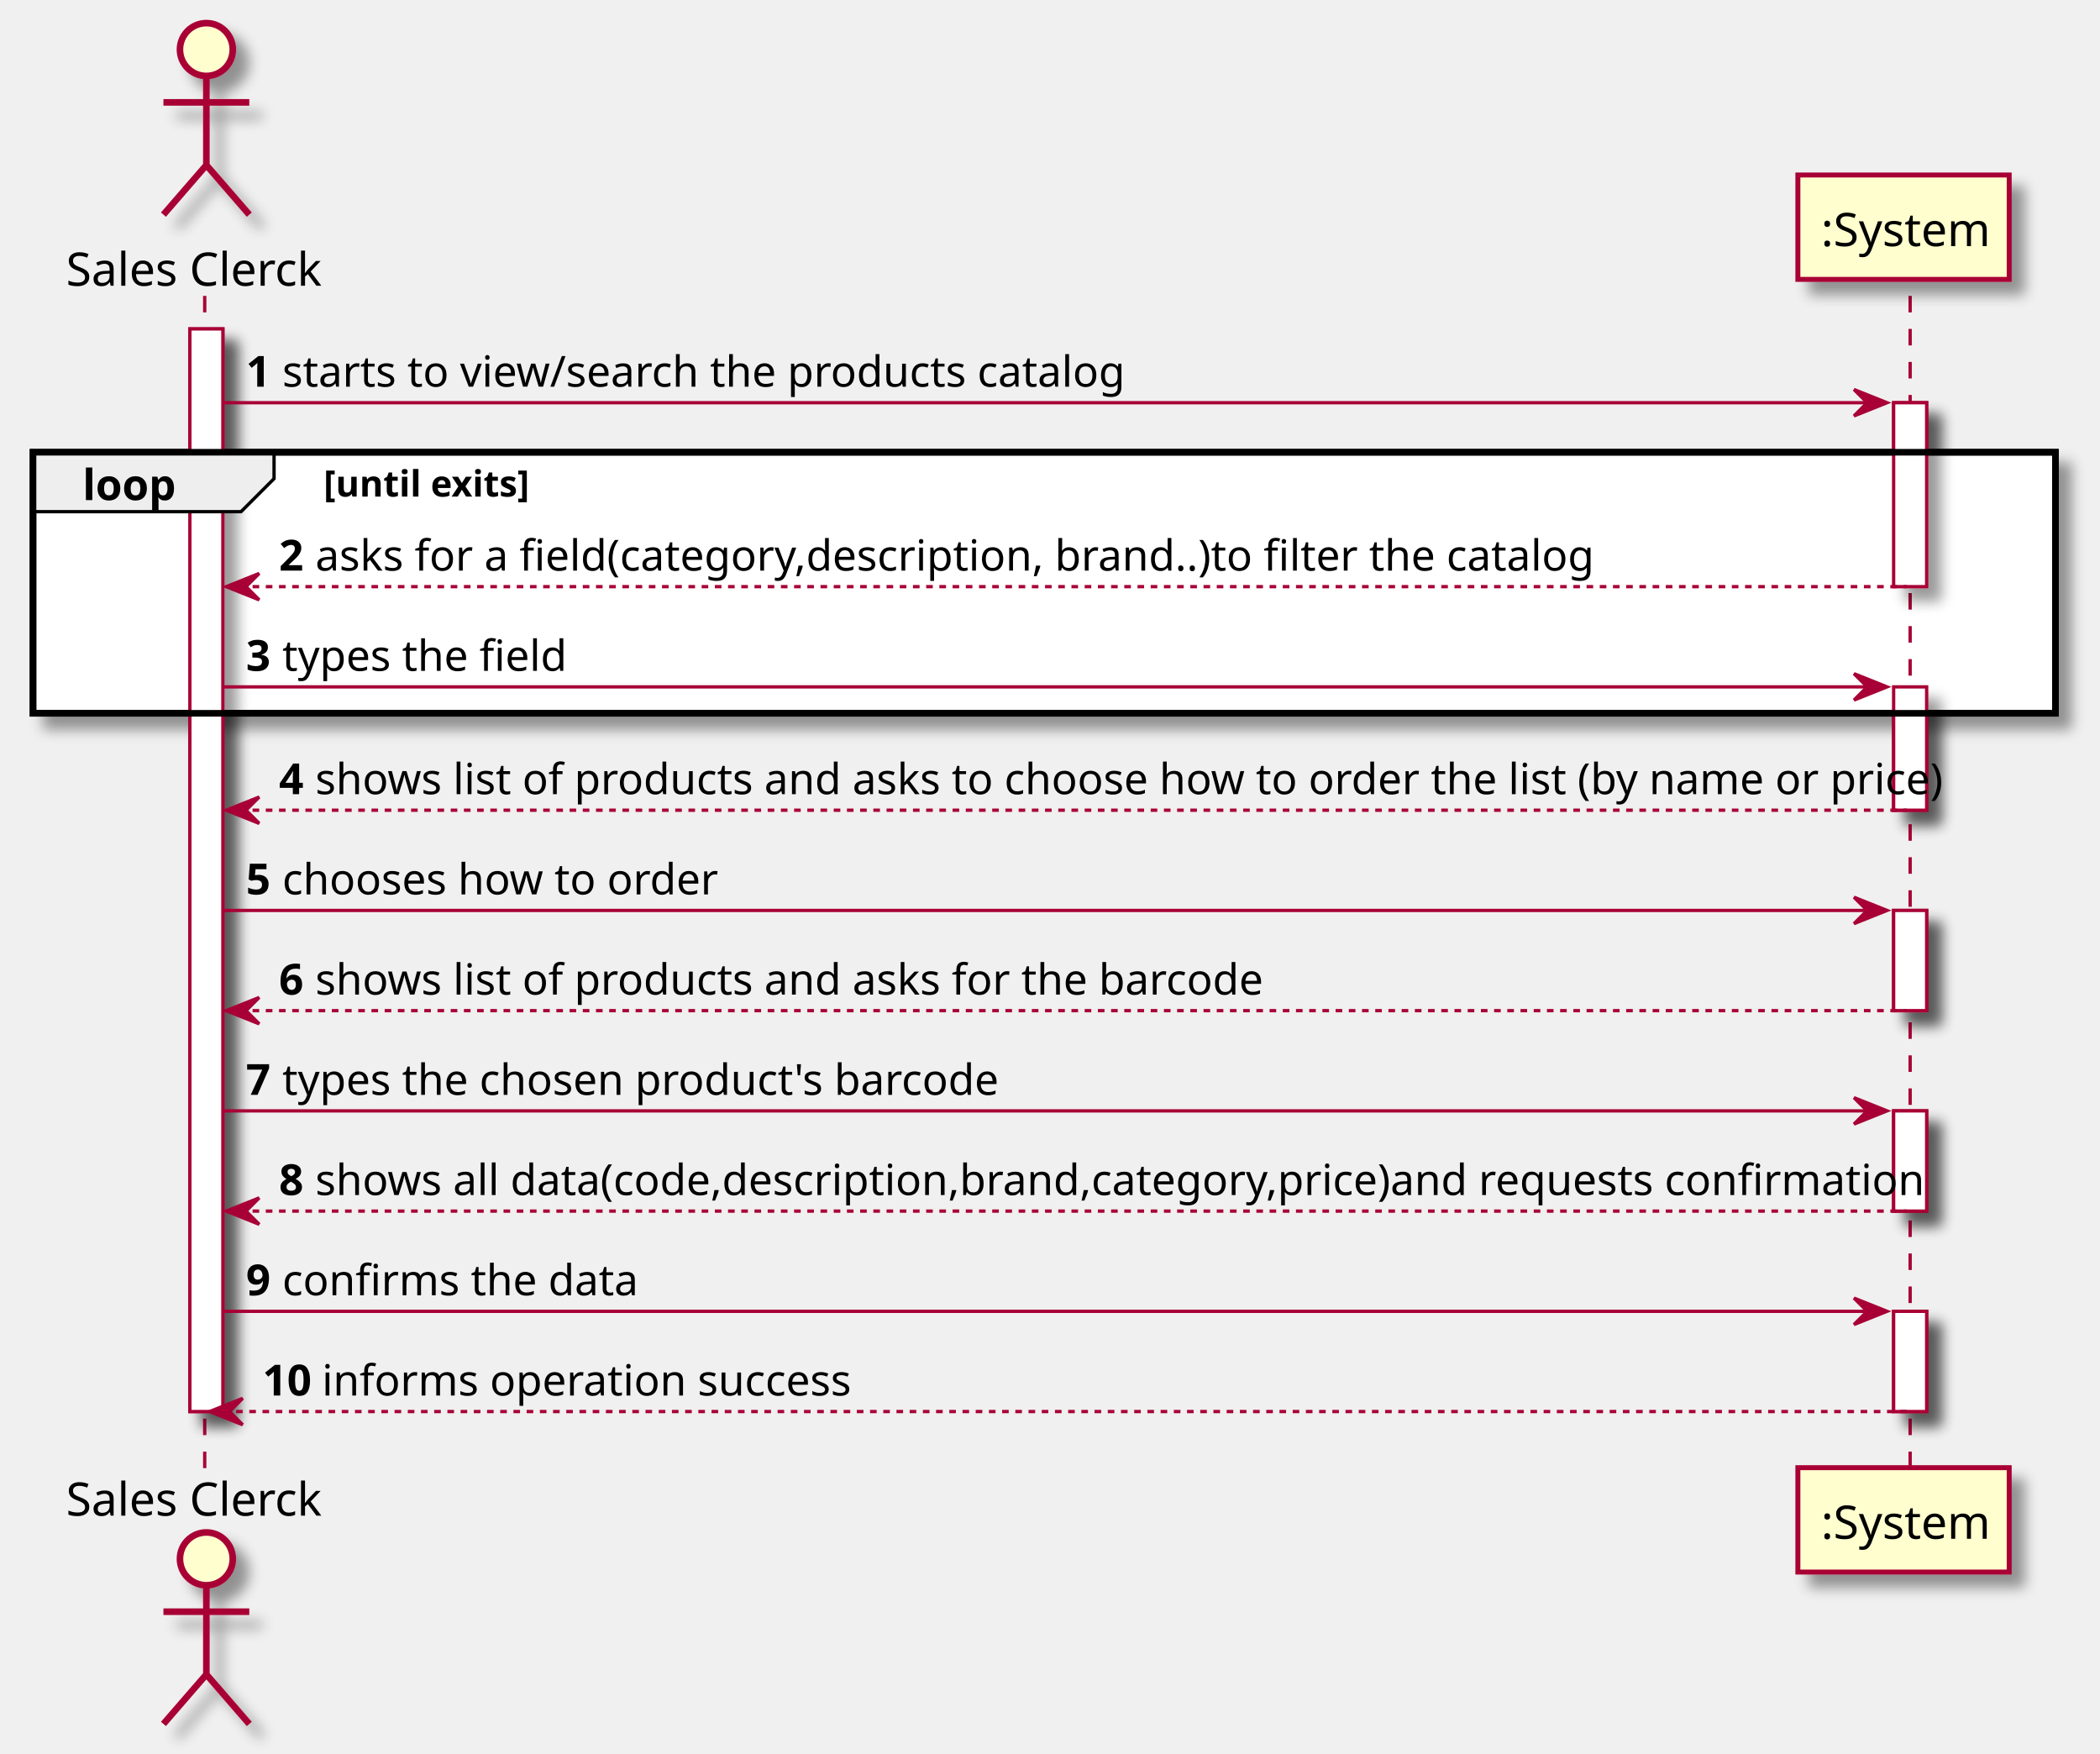
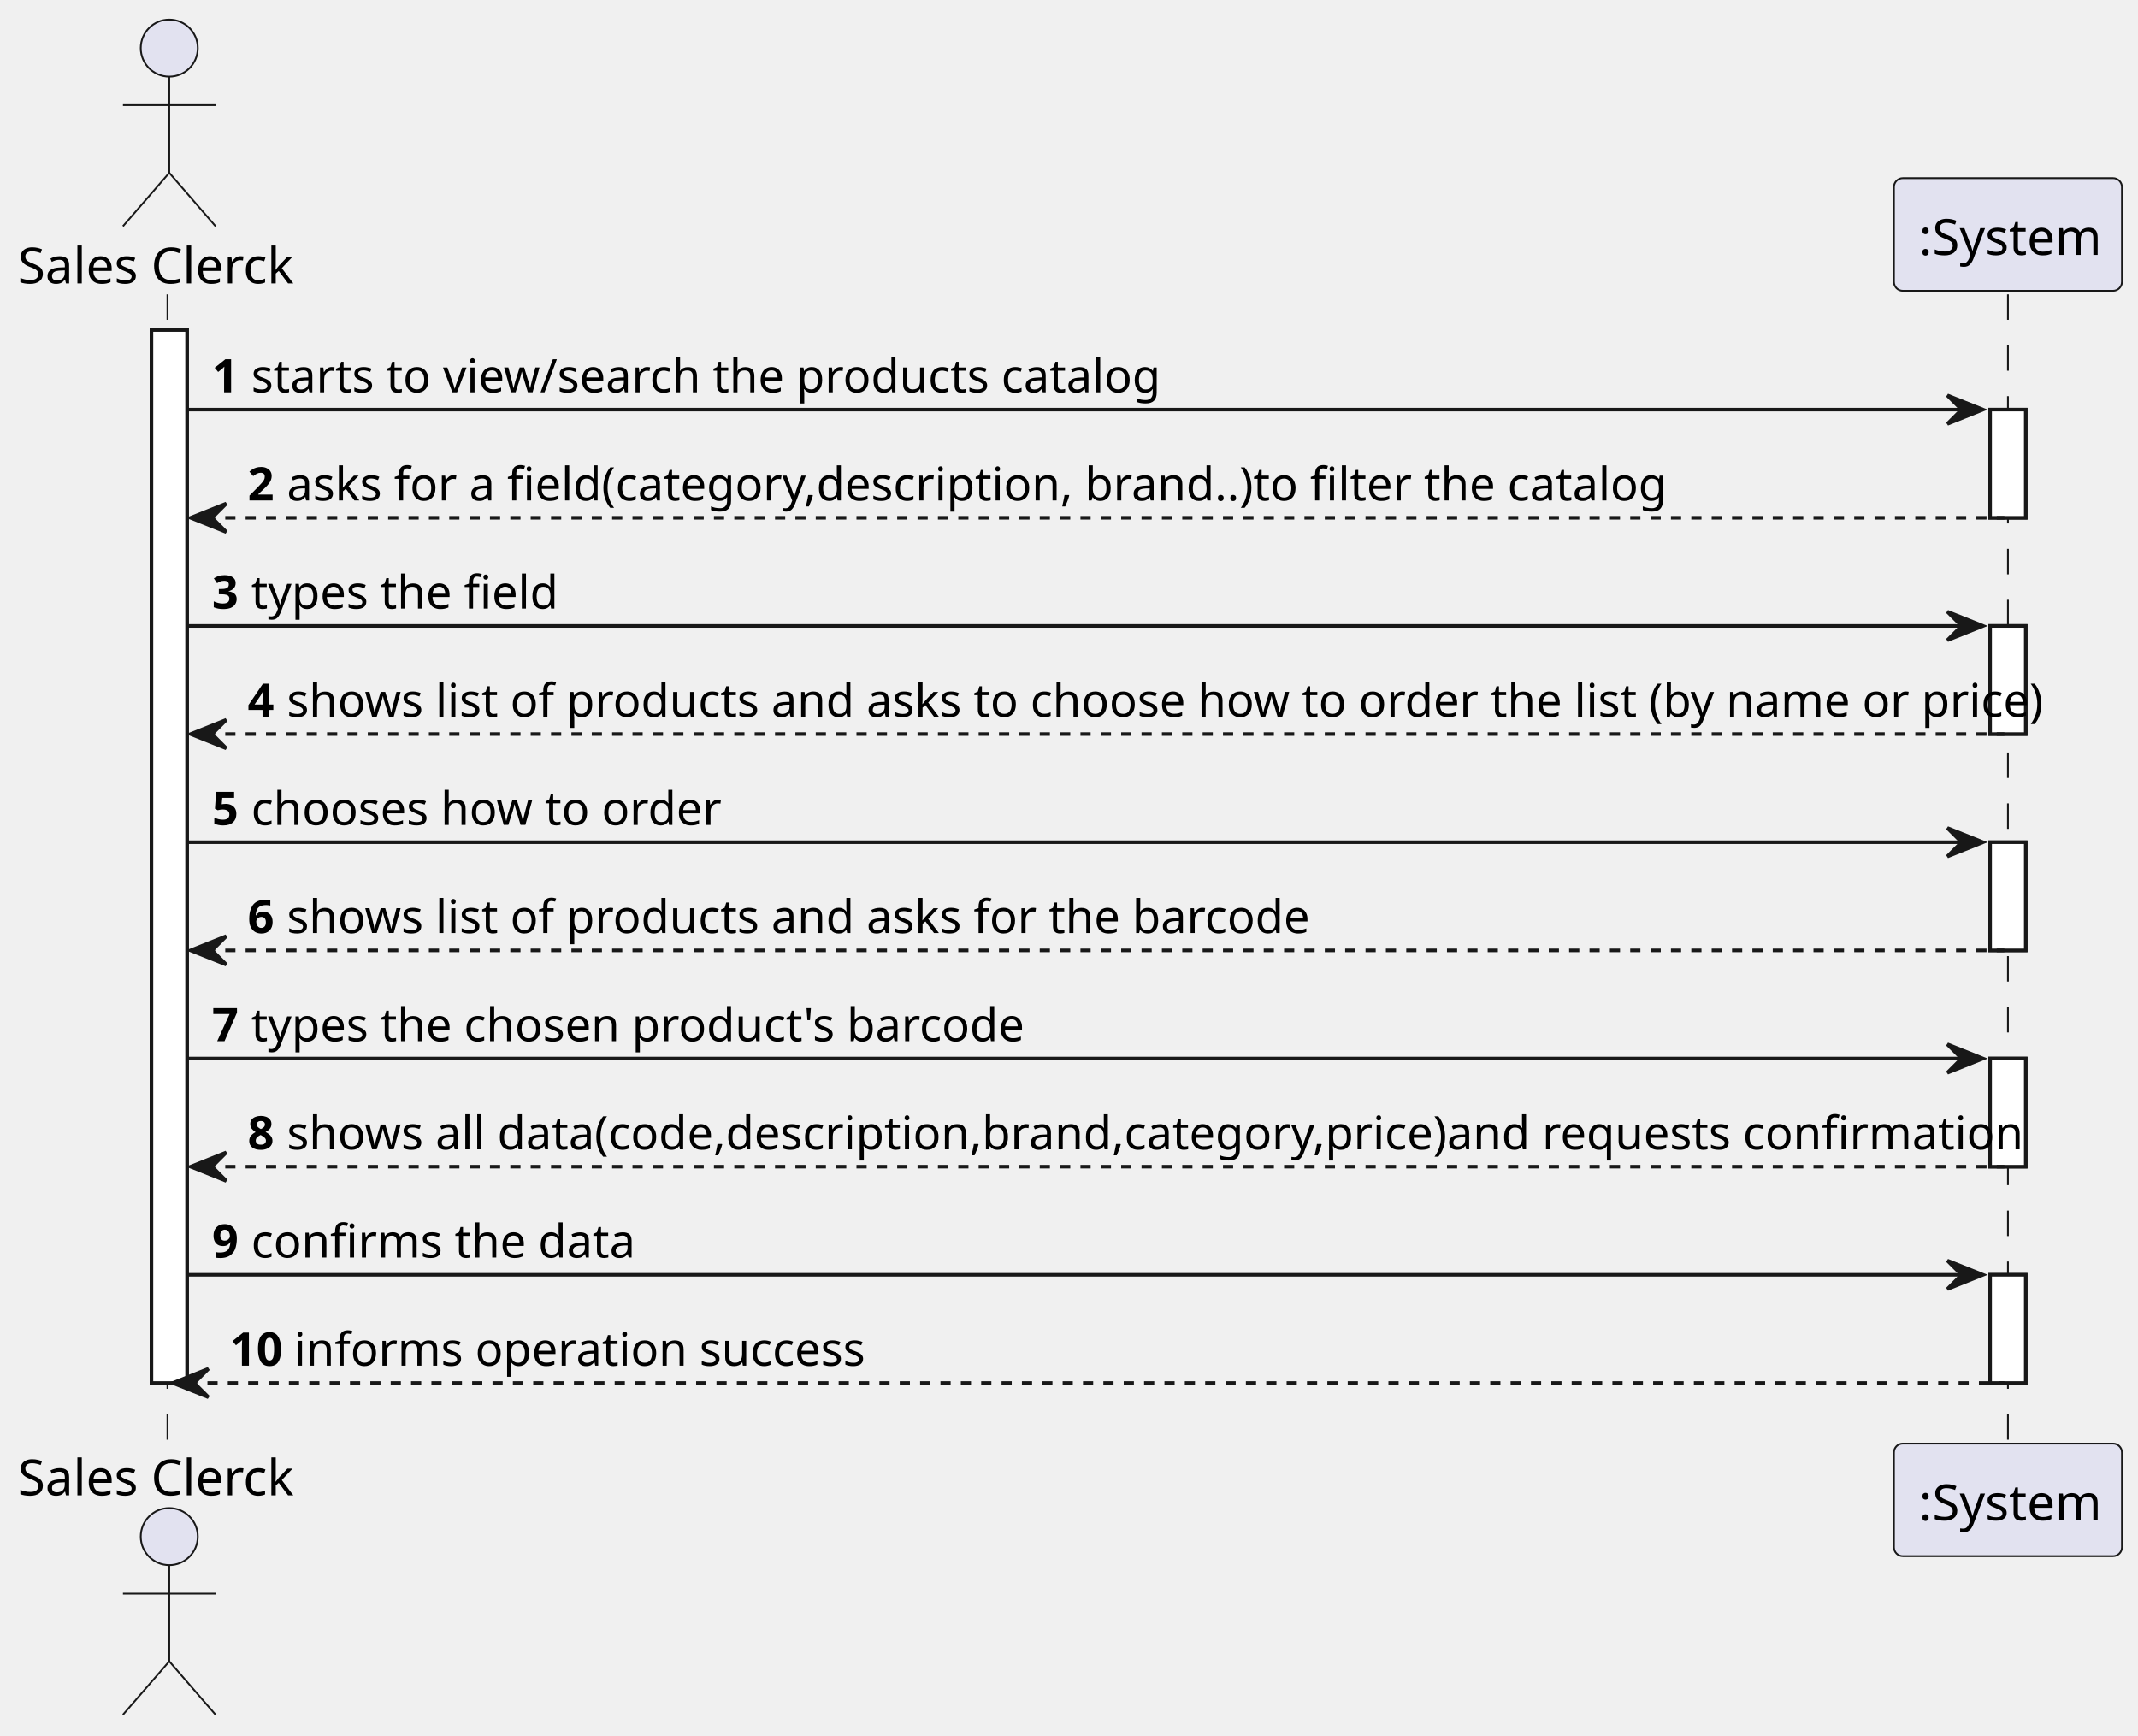
- <svg xmlns="http://www.w3.org/2000/svg" contentScriptType="application/ecmascript" contentStyleType="text/css" height="531px" preserveAspectRatio="none" style="width:636px;height:531px;background:#FFFFFF;" version="1.1" viewBox="0 0 636 531" width="636px" zoomAndPan="magnify">
-   <defs>
-     <filter height="300%" id="f12tvlnhdv7k76" width="300%" x="-1" y="-1">
-       <feGaussianBlur result="blurOut" stdDeviation="2.0" />
-       <feColorMatrix in="blurOut" result="blurOut2" type="matrix" values="0 0 0 0 0 0 0 0 0 0 0 0 0 0 0 0 0 0 .4 0" />
-       <feOffset dx="4.0" dy="4.0" in="blurOut2" result="blurOut3" />
-       <feBlend in="SourceGraphic" in2="blurOut3" mode="normal" />
-     </filter>
-   </defs>
+ <svg xmlns="http://www.w3.org/2000/svg" contentStyleType="text/css" height="341.6px" preserveAspectRatio="none" style="width:420px;height:341px;background:#FFFFFF;" version="1.1" viewBox="0 0 420 341" width="420.7px" zoomAndPan="magnify">
+   <defs />
  <g>
-     <rect fill="#FFFFFF" filter="url(#f12tvlnhdv7k76)" height="327.867" style="stroke:#A80036;stroke-width:1.0;" width="10" x="57.5" y="99.609" />
-     <rect fill="#FFFFFF" filter="url(#f12tvlnhdv7k76)" height="55.703" style="stroke:#A80036;stroke-width:1.0;" width="10" x="573.5" y="121.961" />
-     <rect fill="#FFFFFF" filter="url(#f12tvlnhdv7k76)" height="37.352" style="stroke:#A80036;stroke-width:1.0;" width="10" x="573.5" y="208.016" />
-     <rect fill="#FFFFFF" filter="url(#f12tvlnhdv7k76)" height="30.352" style="stroke:#A80036;stroke-width:1.0;" width="10" x="573.5" y="275.719" />
-     <rect fill="#FFFFFF" filter="url(#f12tvlnhdv7k76)" height="30.352" style="stroke:#A80036;stroke-width:1.0;" width="10" x="573.5" y="336.422" />
-     <rect fill="#FFFFFF" filter="url(#f12tvlnhdv7k76)" height="30.352" style="stroke:#A80036;stroke-width:1.0;" width="10" x="573.5" y="397.125" />
-     <rect fill="#FFFFFF" filter="url(#f12tvlnhdv7k76)" height="79.055" style="stroke:#000000;stroke-width:2.0;" width="612.5" x="10" y="136.961" />
-     <line style="stroke:#A80036;stroke-width:1.0;stroke-dasharray:5.0,5.0;" x1="62" x2="62" y1="89.609" y2="445.477" />
-     <line style="stroke:#A80036;stroke-width:1.0;stroke-dasharray:5.0,5.0;" x1="578.5" x2="578.5" y1="89.609" y2="445.477" />
-     <text fill="#000000" font-family="sans-serif" font-size="14" lengthAdjust="spacing" textLength="79" x="20" y="86.533">Sales Clerck</text>
-     <ellipse cx="62.5" cy="15" fill="#FEFECE" filter="url(#f12tvlnhdv7k76)" rx="8" ry="8" style="stroke:#A80036;stroke-width:2.0;" />
-     <path d="M62.5,23 L62.5,50 M49.5,31 L75.5,31 M62.5,50 L49.5,65 M62.5,50 L75.5,65 " fill="none" filter="url(#f12tvlnhdv7k76)" style="stroke:#A80036;stroke-width:2.0;" />
-     <text fill="#000000" font-family="sans-serif" font-size="14" lengthAdjust="spacing" textLength="79" x="20" y="459.01">Sales Clerck</text>
-     <ellipse cx="62.5" cy="472.086" fill="#FEFECE" filter="url(#f12tvlnhdv7k76)" rx="8" ry="8" style="stroke:#A80036;stroke-width:2.0;" />
-     <path d="M62.5,480.086 L62.5,507.086 M49.5,488.086 L75.5,488.086 M62.5,507.086 L49.5,522.086 M62.5,507.086 L75.5,522.086 " fill="none" filter="url(#f12tvlnhdv7k76)" style="stroke:#A80036;stroke-width:2.0;" />
-     <rect fill="#FEFECE" filter="url(#f12tvlnhdv7k76)" height="31.609" style="stroke:#A80036;stroke-width:1.5;" width="64" x="544.5" y="53" />
-     <text fill="#000000" font-family="sans-serif" font-size="14" lengthAdjust="spacing" textLength="50" x="551.5" y="74.533">:System</text>
-     <rect fill="#FEFECE" filter="url(#f12tvlnhdv7k76)" height="31.609" style="stroke:#A80036;stroke-width:1.5;" width="64" x="544.5" y="444.477" />
-     <text fill="#000000" font-family="sans-serif" font-size="14" lengthAdjust="spacing" textLength="50" x="551.5" y="466.01">:System</text>
-     <rect fill="#FFFFFF" filter="url(#f12tvlnhdv7k76)" height="327.867" style="stroke:#A80036;stroke-width:1.0;" width="10" x="57.5" y="99.609" />
-     <rect fill="#FFFFFF" filter="url(#f12tvlnhdv7k76)" height="55.703" style="stroke:#A80036;stroke-width:1.0;" width="10" x="573.5" y="121.961" />
-     <rect fill="#FFFFFF" filter="url(#f12tvlnhdv7k76)" height="37.352" style="stroke:#A80036;stroke-width:1.0;" width="10" x="573.5" y="208.016" />
-     <rect fill="#FFFFFF" filter="url(#f12tvlnhdv7k76)" height="30.352" style="stroke:#A80036;stroke-width:1.0;" width="10" x="573.5" y="275.719" />
-     <rect fill="#FFFFFF" filter="url(#f12tvlnhdv7k76)" height="30.352" style="stroke:#A80036;stroke-width:1.0;" width="10" x="573.5" y="336.422" />
-     <rect fill="#FFFFFF" filter="url(#f12tvlnhdv7k76)" height="30.352" style="stroke:#A80036;stroke-width:1.0;" width="10" x="573.5" y="397.125" />
-     <polygon fill="#A80036" points="561.5,117.961,571.5,121.961,561.5,125.961,565.5,121.961" style="stroke:#A80036;stroke-width:1.0;" />
-     <line style="stroke:#A80036;stroke-width:1.0;" x1="67.5" x2="567.5" y1="121.961" y2="121.961" />
-     <text fill="#000000" font-family="sans-serif" font-size="13" font-weight="bold" lengthAdjust="spacing" textLength="7" x="74.5" y="117.105">1</text>
-     <text fill="#000000" font-family="sans-serif" font-size="13" lengthAdjust="spacing" textLength="241" x="85.5" y="117.105">starts to view/search the products catalog</text>
-     <path d="M10,136.961 L83,136.961 L83,144.961 L73,154.961 L10,154.961 L10,136.961 " fill="#EEEEEE" style="stroke:#000000;stroke-width:1.0;" />
-     <rect fill="none" height="79.055" style="stroke:#000000;stroke-width:2.0;" width="612.5" x="10" y="136.961" />
-     <text fill="#000000" font-family="sans-serif" font-size="13" font-weight="bold" lengthAdjust="spacing" textLength="28" x="25" y="151.456">loop</text>
-     <text fill="#000000" font-family="sans-serif" font-size="11" font-weight="bold" lengthAdjust="spacing" textLength="62" x="98" y="150.38">[until exits]</text>
-     <polygon fill="#A80036" points="78.5,173.664,68.5,177.664,78.5,181.664,74.5,177.664" style="stroke:#A80036;stroke-width:1.0;" />
-     <line style="stroke:#A80036;stroke-width:1.0;stroke-dasharray:2.0,2.0;" x1="72.5" x2="577.5" y1="177.664" y2="177.664" />
-     <text fill="#000000" font-family="sans-serif" font-size="13" font-weight="bold" lengthAdjust="spacing" textLength="7" x="84.5" y="172.808">2</text>
-     <text fill="#000000" font-family="sans-serif" font-size="13" lengthAdjust="spacing" textLength="364" x="95.5" y="172.808">asks for a field(category,description, brand..)to filter the catalog</text>
-     <polygon fill="#A80036" points="561.5,204.016,571.5,208.016,561.5,212.016,565.5,208.016" style="stroke:#A80036;stroke-width:1.0;" />
-     <line style="stroke:#A80036;stroke-width:1.0;" x1="67.5" x2="567.5" y1="208.016" y2="208.016" />
-     <text fill="#000000" font-family="sans-serif" font-size="13" font-weight="bold" lengthAdjust="spacing" textLength="7" x="74.5" y="203.159">3</text>
-     <text fill="#000000" font-family="sans-serif" font-size="13" lengthAdjust="spacing" textLength="81" x="85.5" y="203.159">types the field</text>
-     <polygon fill="#A80036" points="78.5,241.367,68.5,245.367,78.5,249.367,74.5,245.367" style="stroke:#A80036;stroke-width:1.0;" />
-     <line style="stroke:#A80036;stroke-width:1.0;stroke-dasharray:2.0,2.0;" x1="72.5" x2="577.5" y1="245.367" y2="245.367" />
-     <text fill="#000000" font-family="sans-serif" font-size="13" font-weight="bold" lengthAdjust="spacing" textLength="7" x="84.5" y="240.511">4</text>
-     <text fill="#000000" font-family="sans-serif" font-size="13" lengthAdjust="spacing" textLength="471" x="95.5" y="240.511">shows list of products and asks to choose how to order the list (by name or price)</text>
-     <polygon fill="#A80036" points="561.5,271.719,571.5,275.719,561.5,279.719,565.5,275.719" style="stroke:#A80036;stroke-width:1.0;" />
-     <line style="stroke:#A80036;stroke-width:1.0;" x1="67.5" x2="567.5" y1="275.719" y2="275.719" />
-     <text fill="#000000" font-family="sans-serif" font-size="13" font-weight="bold" lengthAdjust="spacing" textLength="7" x="74.5" y="270.862">5</text>
-     <text fill="#000000" font-family="sans-serif" font-size="13" lengthAdjust="spacing" textLength="124" x="85.5" y="270.862">chooses how to order</text>
-     <polygon fill="#A80036" points="78.5,302.07,68.5,306.07,78.5,310.07,74.5,306.07" style="stroke:#A80036;stroke-width:1.0;" />
-     <line style="stroke:#A80036;stroke-width:1.0;stroke-dasharray:2.0,2.0;" x1="72.5" x2="577.5" y1="306.07" y2="306.07" />
-     <text fill="#000000" font-family="sans-serif" font-size="13" font-weight="bold" lengthAdjust="spacing" textLength="7" x="84.5" y="301.214">6</text>
-     <text fill="#000000" font-family="sans-serif" font-size="13" lengthAdjust="spacing" textLength="273" x="95.5" y="301.214">shows list of products and asks for the barcode</text>
-     <polygon fill="#A80036" points="561.5,332.422,571.5,336.422,561.5,340.422,565.5,336.422" style="stroke:#A80036;stroke-width:1.0;" />
-     <line style="stroke:#A80036;stroke-width:1.0;" x1="67.5" x2="567.5" y1="336.422" y2="336.422" />
-     <text fill="#000000" font-family="sans-serif" font-size="13" font-weight="bold" lengthAdjust="spacing" textLength="7" x="74.5" y="331.565">7</text>
-     <text fill="#000000" font-family="sans-serif" font-size="13" lengthAdjust="spacing" textLength="206" x="85.5" y="331.565">types the chosen product's barcode</text>
-     <polygon fill="#A80036" points="78.5,362.773,68.5,366.773,78.5,370.773,74.5,366.773" style="stroke:#A80036;stroke-width:1.0;" />
-     <line style="stroke:#A80036;stroke-width:1.0;stroke-dasharray:2.0,2.0;" x1="72.5" x2="577.5" y1="366.773" y2="366.773" />
-     <text fill="#000000" font-family="sans-serif" font-size="13" font-weight="bold" lengthAdjust="spacing" textLength="7" x="84.5" y="361.917">8</text>
-     <text fill="#000000" font-family="sans-serif" font-size="13" lengthAdjust="spacing" textLength="457" x="95.5" y="361.917">shows all data(code,description,brand,category,price)and requests confirmation</text>
-     <polygon fill="#A80036" points="561.5,393.125,571.5,397.125,561.5,401.125,565.5,397.125" style="stroke:#A80036;stroke-width:1.0;" />
-     <line style="stroke:#A80036;stroke-width:1.0;" x1="67.5" x2="567.5" y1="397.125" y2="397.125" />
-     <text fill="#000000" font-family="sans-serif" font-size="13" font-weight="bold" lengthAdjust="spacing" textLength="7" x="74.5" y="392.269">9</text>
-     <text fill="#000000" font-family="sans-serif" font-size="13" lengthAdjust="spacing" textLength="100" x="85.5" y="392.269">confirms the data</text>
-     <polygon fill="#A80036" points="73.5,423.477,63.5,427.477,73.5,431.477,69.5,427.477" style="stroke:#A80036;stroke-width:1.0;" />
-     <line style="stroke:#A80036;stroke-width:1.0;stroke-dasharray:2.0,2.0;" x1="67.5" x2="577.5" y1="427.477" y2="427.477" />
-     <text fill="#000000" font-family="sans-serif" font-size="13" font-weight="bold" lengthAdjust="spacing" textLength="14" x="79.5" y="422.62">10</text>
-     <text fill="#000000" font-family="sans-serif" font-size="13" lengthAdjust="spacing" textLength="152" x="97.5" y="422.62">informs operation success</text>
+     <rect fill="#FFFFFF" height="206.861" style="stroke:#181818;stroke-width:0.7;" width="7" x="29.75" y="64.827" />
+     <rect fill="#FFFFFF" height="21.246" style="stroke:#181818;stroke-width:0.7;" width="7" x="390.95" y="80.473" />
+     <rect fill="#FFFFFF" height="21.246" style="stroke:#181818;stroke-width:0.7;" width="7" x="390.95" y="122.965" />
+     <rect fill="#FFFFFF" height="21.246" style="stroke:#181818;stroke-width:0.7;" width="7" x="390.95" y="165.457" />
+     <rect fill="#FFFFFF" height="21.246" style="stroke:#181818;stroke-width:0.7;" width="7" x="390.95" y="207.949" />
+     <rect fill="#FFFFFF" height="21.246" style="stroke:#181818;stroke-width:0.7;" width="7" x="390.95" y="250.441" />
+     <line style="stroke:#181818;stroke-width:0.35;stroke-dasharray:5.0,5.0;" x1="32.9" x2="32.9" y1="57.827" y2="284.288" />
+     <line style="stroke:#181818;stroke-width:0.35;stroke-dasharray:5.0,5.0;" x1="394.45" x2="394.45" y1="57.827" y2="284.288" />
+     <text fill="#000000" font-family="sans-serif" font-size="9.8" lengthAdjust="spacing" textLength="55.3" x="3.5" y="55.673">Sales Clerck</text>
+     <ellipse cx="33.25" cy="9.45" fill="#E2E2F0" rx="5.6" ry="5.6" style="stroke:#181818;stroke-width:0.35;" />
+     <path d="M33.25,15.05 L33.25,33.95 M24.15,20.65 L42.35,20.65 M33.25,33.95 L24.15,44.45 M33.25,33.95 L42.35,44.45 " fill="none" style="stroke:#181818;stroke-width:0.35;" />
+     <text fill="#000000" font-family="sans-serif" font-size="9.8" lengthAdjust="spacing" textLength="55.3" x="3.5" y="293.761">Sales Clerck</text>
+     <ellipse cx="33.25" cy="301.864" fill="#E2E2F0" rx="5.6" ry="5.6" style="stroke:#181818;stroke-width:0.35;" />
+     <path d="M33.25,307.464 L33.25,326.364 M24.15,313.064 L42.35,313.064 M33.25,326.364 L24.15,336.864 M33.25,326.364 L42.35,336.864 " fill="none" style="stroke:#181818;stroke-width:0.35;" />
+     <rect fill="#E2E2F0" height="22.127" rx="1.75" ry="1.75" style="stroke:#181818;stroke-width:0.35;" width="44.8" x="372.05" y="35" />
+     <text fill="#000000" font-family="sans-serif" font-size="9.8" lengthAdjust="spacing" textLength="35" x="376.95" y="50.073">:System</text>
+     <rect fill="#E2E2F0" height="22.127" rx="1.75" ry="1.75" style="stroke:#181818;stroke-width:0.35;" width="44.8" x="372.05" y="283.587" />
+     <text fill="#000000" font-family="sans-serif" font-size="9.8" lengthAdjust="spacing" textLength="35" x="376.95" y="298.661">:System</text>
+     <rect fill="#FFFFFF" height="206.861" style="stroke:#181818;stroke-width:0.7;" width="7" x="29.75" y="64.827" />
+     <rect fill="#FFFFFF" height="21.246" style="stroke:#181818;stroke-width:0.7;" width="7" x="390.95" y="80.473" />
+     <rect fill="#FFFFFF" height="21.246" style="stroke:#181818;stroke-width:0.7;" width="7" x="390.95" y="122.965" />
+     <rect fill="#FFFFFF" height="21.246" style="stroke:#181818;stroke-width:0.7;" width="7" x="390.95" y="165.457" />
+     <rect fill="#FFFFFF" height="21.246" style="stroke:#181818;stroke-width:0.7;" width="7" x="390.95" y="207.949" />
+     <rect fill="#FFFFFF" height="21.246" style="stroke:#181818;stroke-width:0.7;" width="7" x="390.95" y="250.441" />
+     <polygon fill="#181818" points="382.55,77.673,389.55,80.473,382.55,83.273,385.35,80.473" style="stroke:#181818;stroke-width:0.7;" />
+     <line style="stroke:#181818;stroke-width:0.7;" x1="36.75" x2="386.75" y1="80.473" y2="80.473" />
+     <text fill="#000000" font-family="sans-serif" font-size="9.1" font-weight="bold" lengthAdjust="spacing" textLength="4.9" x="41.65" y="77.073">1</text>
+     <text fill="#000000" font-family="sans-serif" font-size="9.1" lengthAdjust="spacing" textLength="168.7" x="49.35" y="77.073">starts to view/search the products catalog</text>
+     <polygon fill="#181818" points="44.45,98.919,37.45,101.719,44.45,104.519,41.65,101.719" style="stroke:#181818;stroke-width:0.7;" />
+     <line style="stroke:#181818;stroke-width:0.7;stroke-dasharray:2.0,2.0;" x1="40.25" x2="393.75" y1="101.719" y2="101.719" />
+     <text fill="#000000" font-family="sans-serif" font-size="9.1" font-weight="bold" lengthAdjust="spacing" textLength="4.9" x="48.65" y="98.319">2</text>
+     <text fill="#000000" font-family="sans-serif" font-size="9.1" lengthAdjust="spacing" textLength="254.8" x="56.35" y="98.319">asks for a field(category,description, brand..)to filter the catalog</text>
+     <polygon fill="#181818" points="382.55,120.165,389.55,122.965,382.55,125.765,385.35,122.965" style="stroke:#181818;stroke-width:0.7;" />
+     <line style="stroke:#181818;stroke-width:0.7;" x1="36.75" x2="386.75" y1="122.965" y2="122.965" />
+     <text fill="#000000" font-family="sans-serif" font-size="9.1" font-weight="bold" lengthAdjust="spacing" textLength="4.9" x="41.65" y="119.565">3</text>
+     <text fill="#000000" font-family="sans-serif" font-size="9.1" lengthAdjust="spacing" textLength="56.7" x="49.35" y="119.565">types the field</text>
+     <polygon fill="#181818" points="44.45,141.411,37.45,144.211,44.45,147.011,41.65,144.211" style="stroke:#181818;stroke-width:0.7;" />
+     <line style="stroke:#181818;stroke-width:0.7;stroke-dasharray:2.0,2.0;" x1="40.25" x2="393.75" y1="144.211" y2="144.211" />
+     <text fill="#000000" font-family="sans-serif" font-size="9.1" font-weight="bold" lengthAdjust="spacing" textLength="4.9" x="48.65" y="140.811">4</text>
+     <text fill="#000000" font-family="sans-serif" font-size="9.1" lengthAdjust="spacing" textLength="329.7" x="56.35" y="140.811">shows list of products and asks to choose how to order the list (by name or price)</text>
+     <polygon fill="#181818" points="382.55,162.657,389.55,165.457,382.55,168.257,385.35,165.457" style="stroke:#181818;stroke-width:0.7;" />
+     <line style="stroke:#181818;stroke-width:0.7;" x1="36.75" x2="386.75" y1="165.457" y2="165.457" />
+     <text fill="#000000" font-family="sans-serif" font-size="9.1" font-weight="bold" lengthAdjust="spacing" textLength="4.9" x="41.65" y="162.058">5</text>
+     <text fill="#000000" font-family="sans-serif" font-size="9.1" lengthAdjust="spacing" textLength="86.8" x="49.35" y="162.058">chooses how to order</text>
+     <polygon fill="#181818" points="44.45,183.903,37.45,186.703,44.45,189.503,41.65,186.703" style="stroke:#181818;stroke-width:0.7;" />
+     <line style="stroke:#181818;stroke-width:0.7;stroke-dasharray:2.0,2.0;" x1="40.25" x2="393.75" y1="186.703" y2="186.703" />
+     <text fill="#000000" font-family="sans-serif" font-size="9.1" font-weight="bold" lengthAdjust="spacing" textLength="4.9" x="48.65" y="183.304">6</text>
+     <text fill="#000000" font-family="sans-serif" font-size="9.1" lengthAdjust="spacing" textLength="191.1" x="56.35" y="183.304">shows list of products and asks for the barcode</text>
+     <polygon fill="#181818" points="382.55,205.149,389.55,207.949,382.55,210.749,385.35,207.949" style="stroke:#181818;stroke-width:0.7;" />
+     <line style="stroke:#181818;stroke-width:0.7;" x1="36.75" x2="386.75" y1="207.949" y2="207.949" />
+     <text fill="#000000" font-family="sans-serif" font-size="9.1" font-weight="bold" lengthAdjust="spacing" textLength="4.9" x="41.65" y="204.55">7</text>
+     <text fill="#000000" font-family="sans-serif" font-size="9.1" lengthAdjust="spacing" textLength="144.2" x="49.35" y="204.55">types the chosen product's barcode</text>
+     <polygon fill="#181818" points="44.45,226.395,37.45,229.195,44.45,231.995,41.65,229.195" style="stroke:#181818;stroke-width:0.7;" />
+     <line style="stroke:#181818;stroke-width:0.7;stroke-dasharray:2.0,2.0;" x1="40.25" x2="393.75" y1="229.195" y2="229.195" />
+     <text fill="#000000" font-family="sans-serif" font-size="9.1" font-weight="bold" lengthAdjust="spacing" textLength="4.9" x="48.65" y="225.796">8</text>
+     <text fill="#000000" font-family="sans-serif" font-size="9.1" lengthAdjust="spacing" textLength="319.9" x="56.35" y="225.796">shows all data(code,description,brand,category,price)and requests confirmation</text>
+     <polygon fill="#181818" points="382.55,247.641,389.55,250.441,382.55,253.241,385.35,250.441" style="stroke:#181818;stroke-width:0.7;" />
+     <line style="stroke:#181818;stroke-width:0.7;" x1="36.75" x2="386.75" y1="250.441" y2="250.441" />
+     <text fill="#000000" font-family="sans-serif" font-size="9.1" font-weight="bold" lengthAdjust="spacing" textLength="4.9" x="41.65" y="247.042">9</text>
+     <text fill="#000000" font-family="sans-serif" font-size="9.1" lengthAdjust="spacing" textLength="70" x="49.35" y="247.042">confirms the data</text>
+     <polygon fill="#181818" points="40.95,268.887,33.95,271.688,40.95,274.488,38.15,271.688" style="stroke:#181818;stroke-width:0.7;" />
+     <line style="stroke:#181818;stroke-width:0.7;stroke-dasharray:2.0,2.0;" x1="36.75" x2="393.75" y1="271.688" y2="271.688" />
+     <text fill="#000000" font-family="sans-serif" font-size="9.1" font-weight="bold" lengthAdjust="spacing" textLength="9.8" x="45.15" y="268.288">10</text>
+     <text fill="#000000" font-family="sans-serif" font-size="9.1" lengthAdjust="spacing" textLength="106.4" x="57.75" y="268.288">informs operation success</text>
  </g>
</svg>
